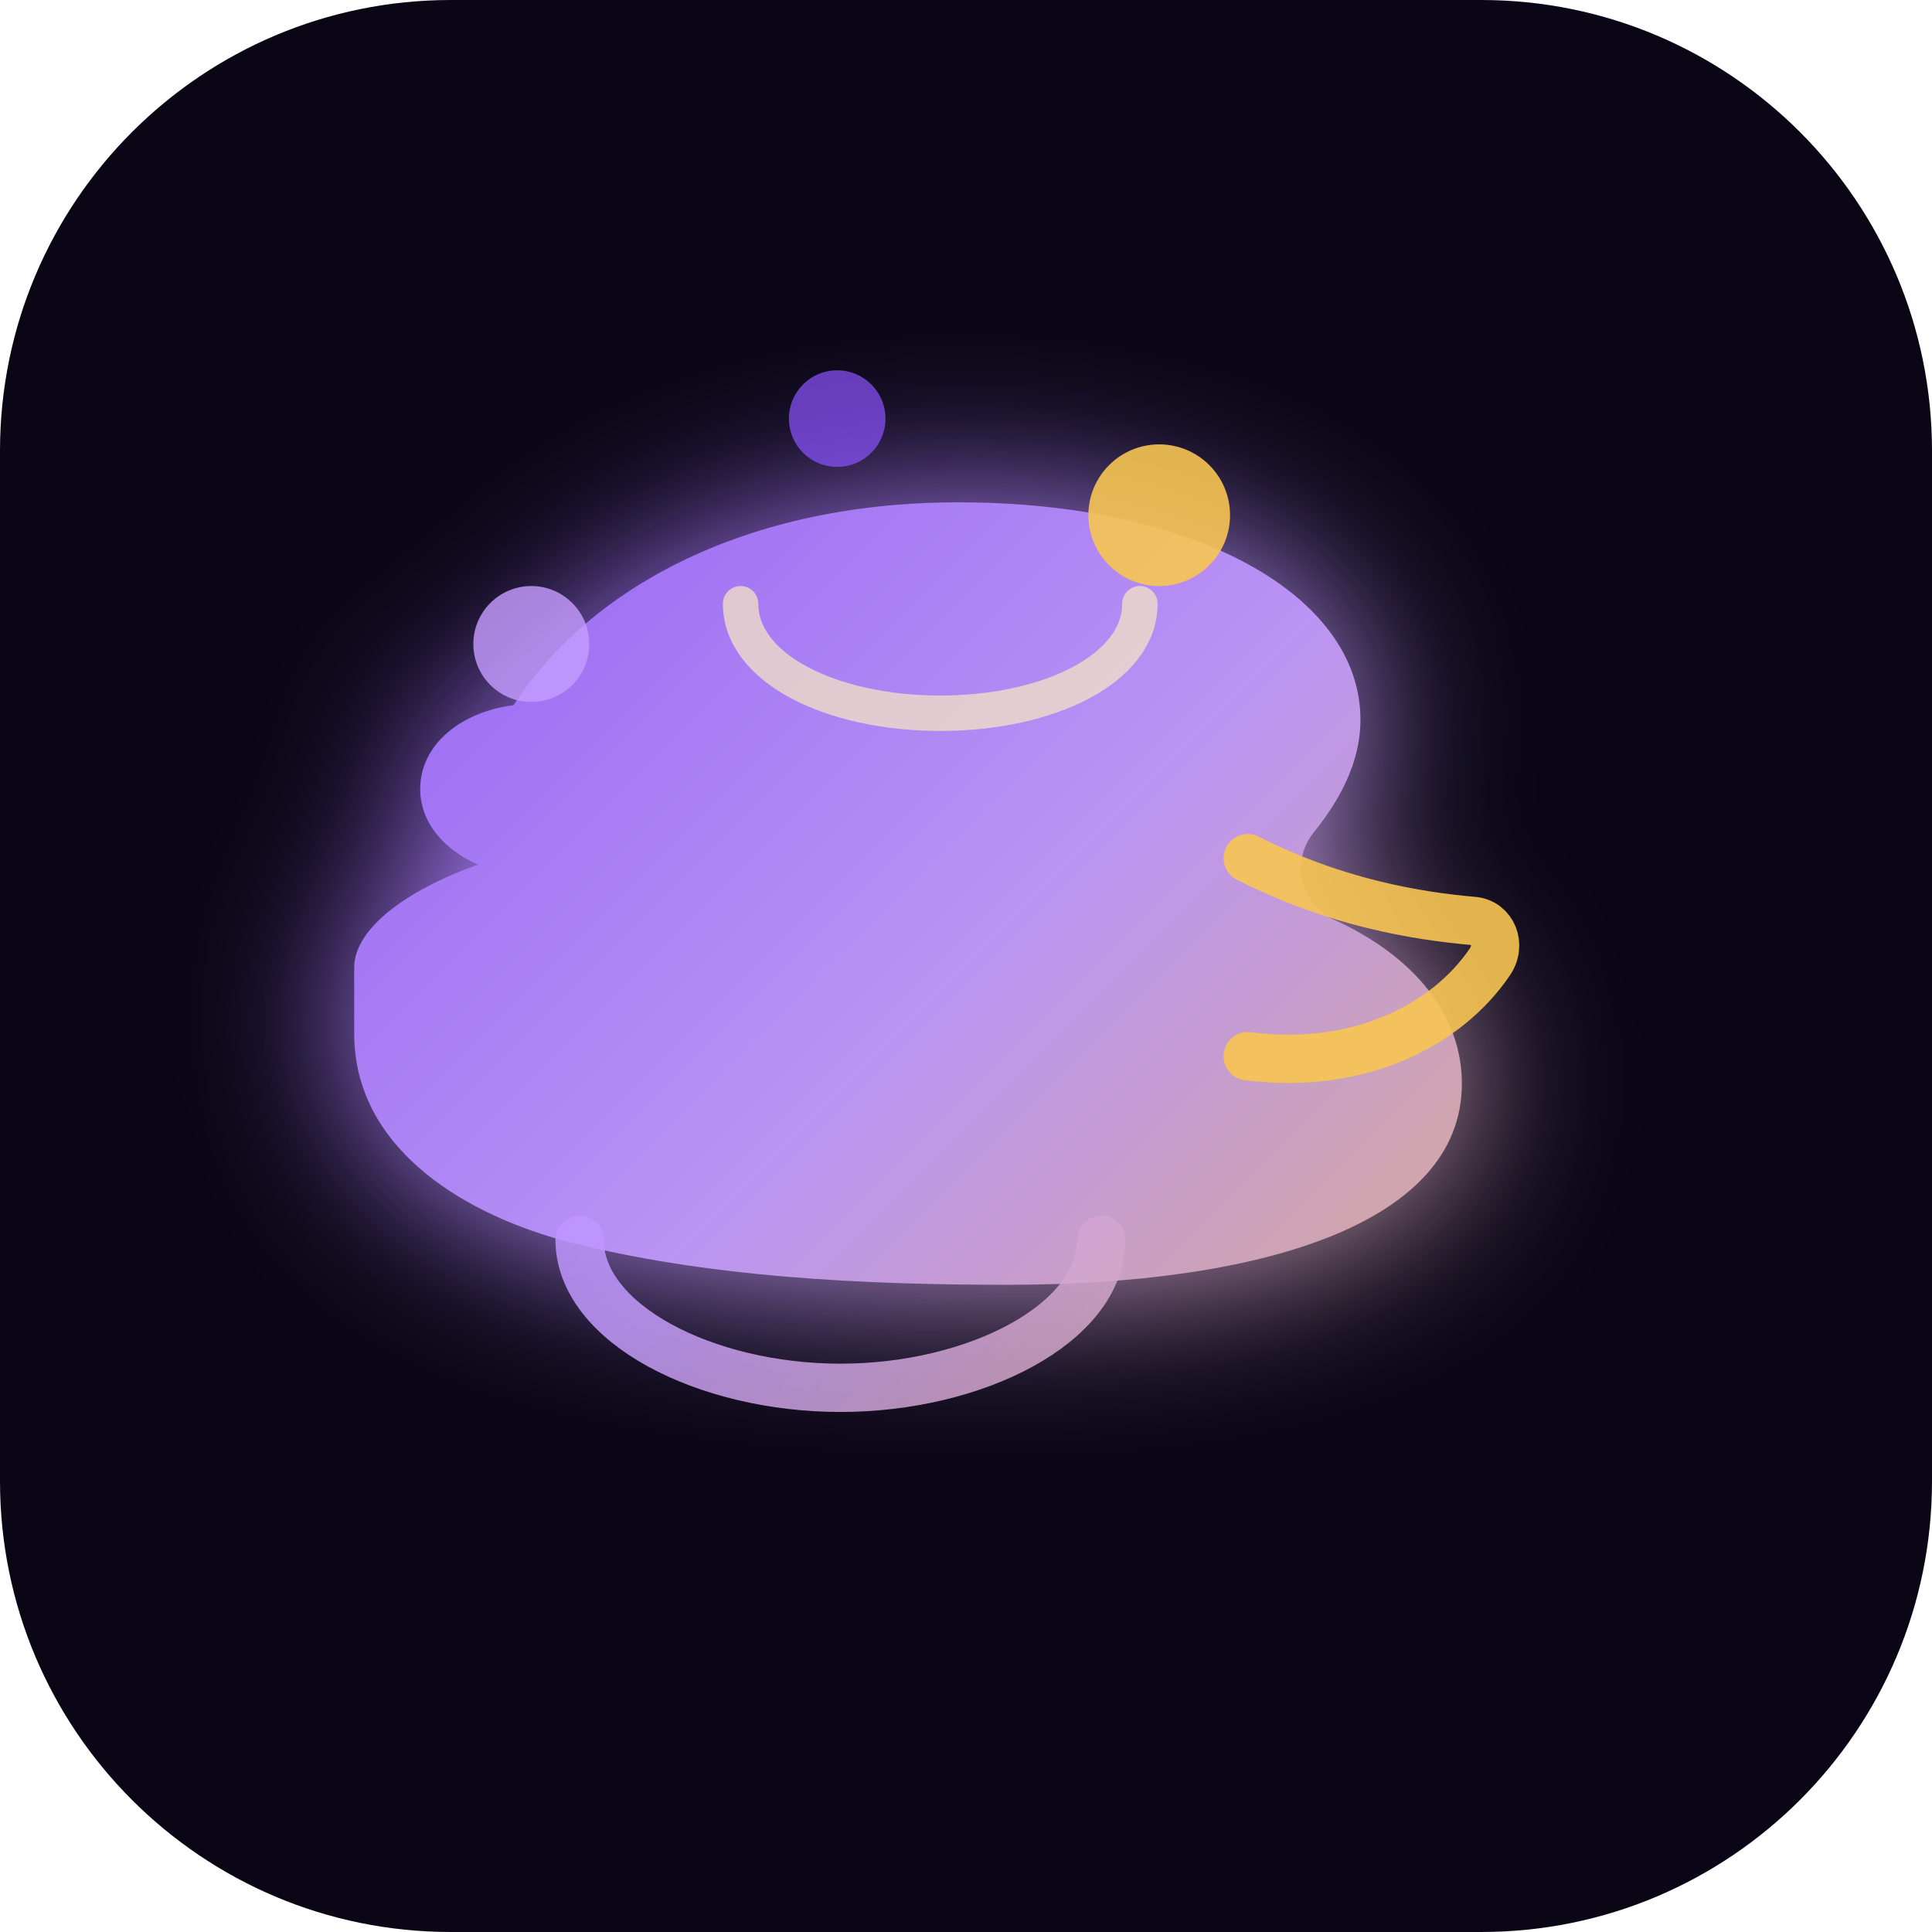
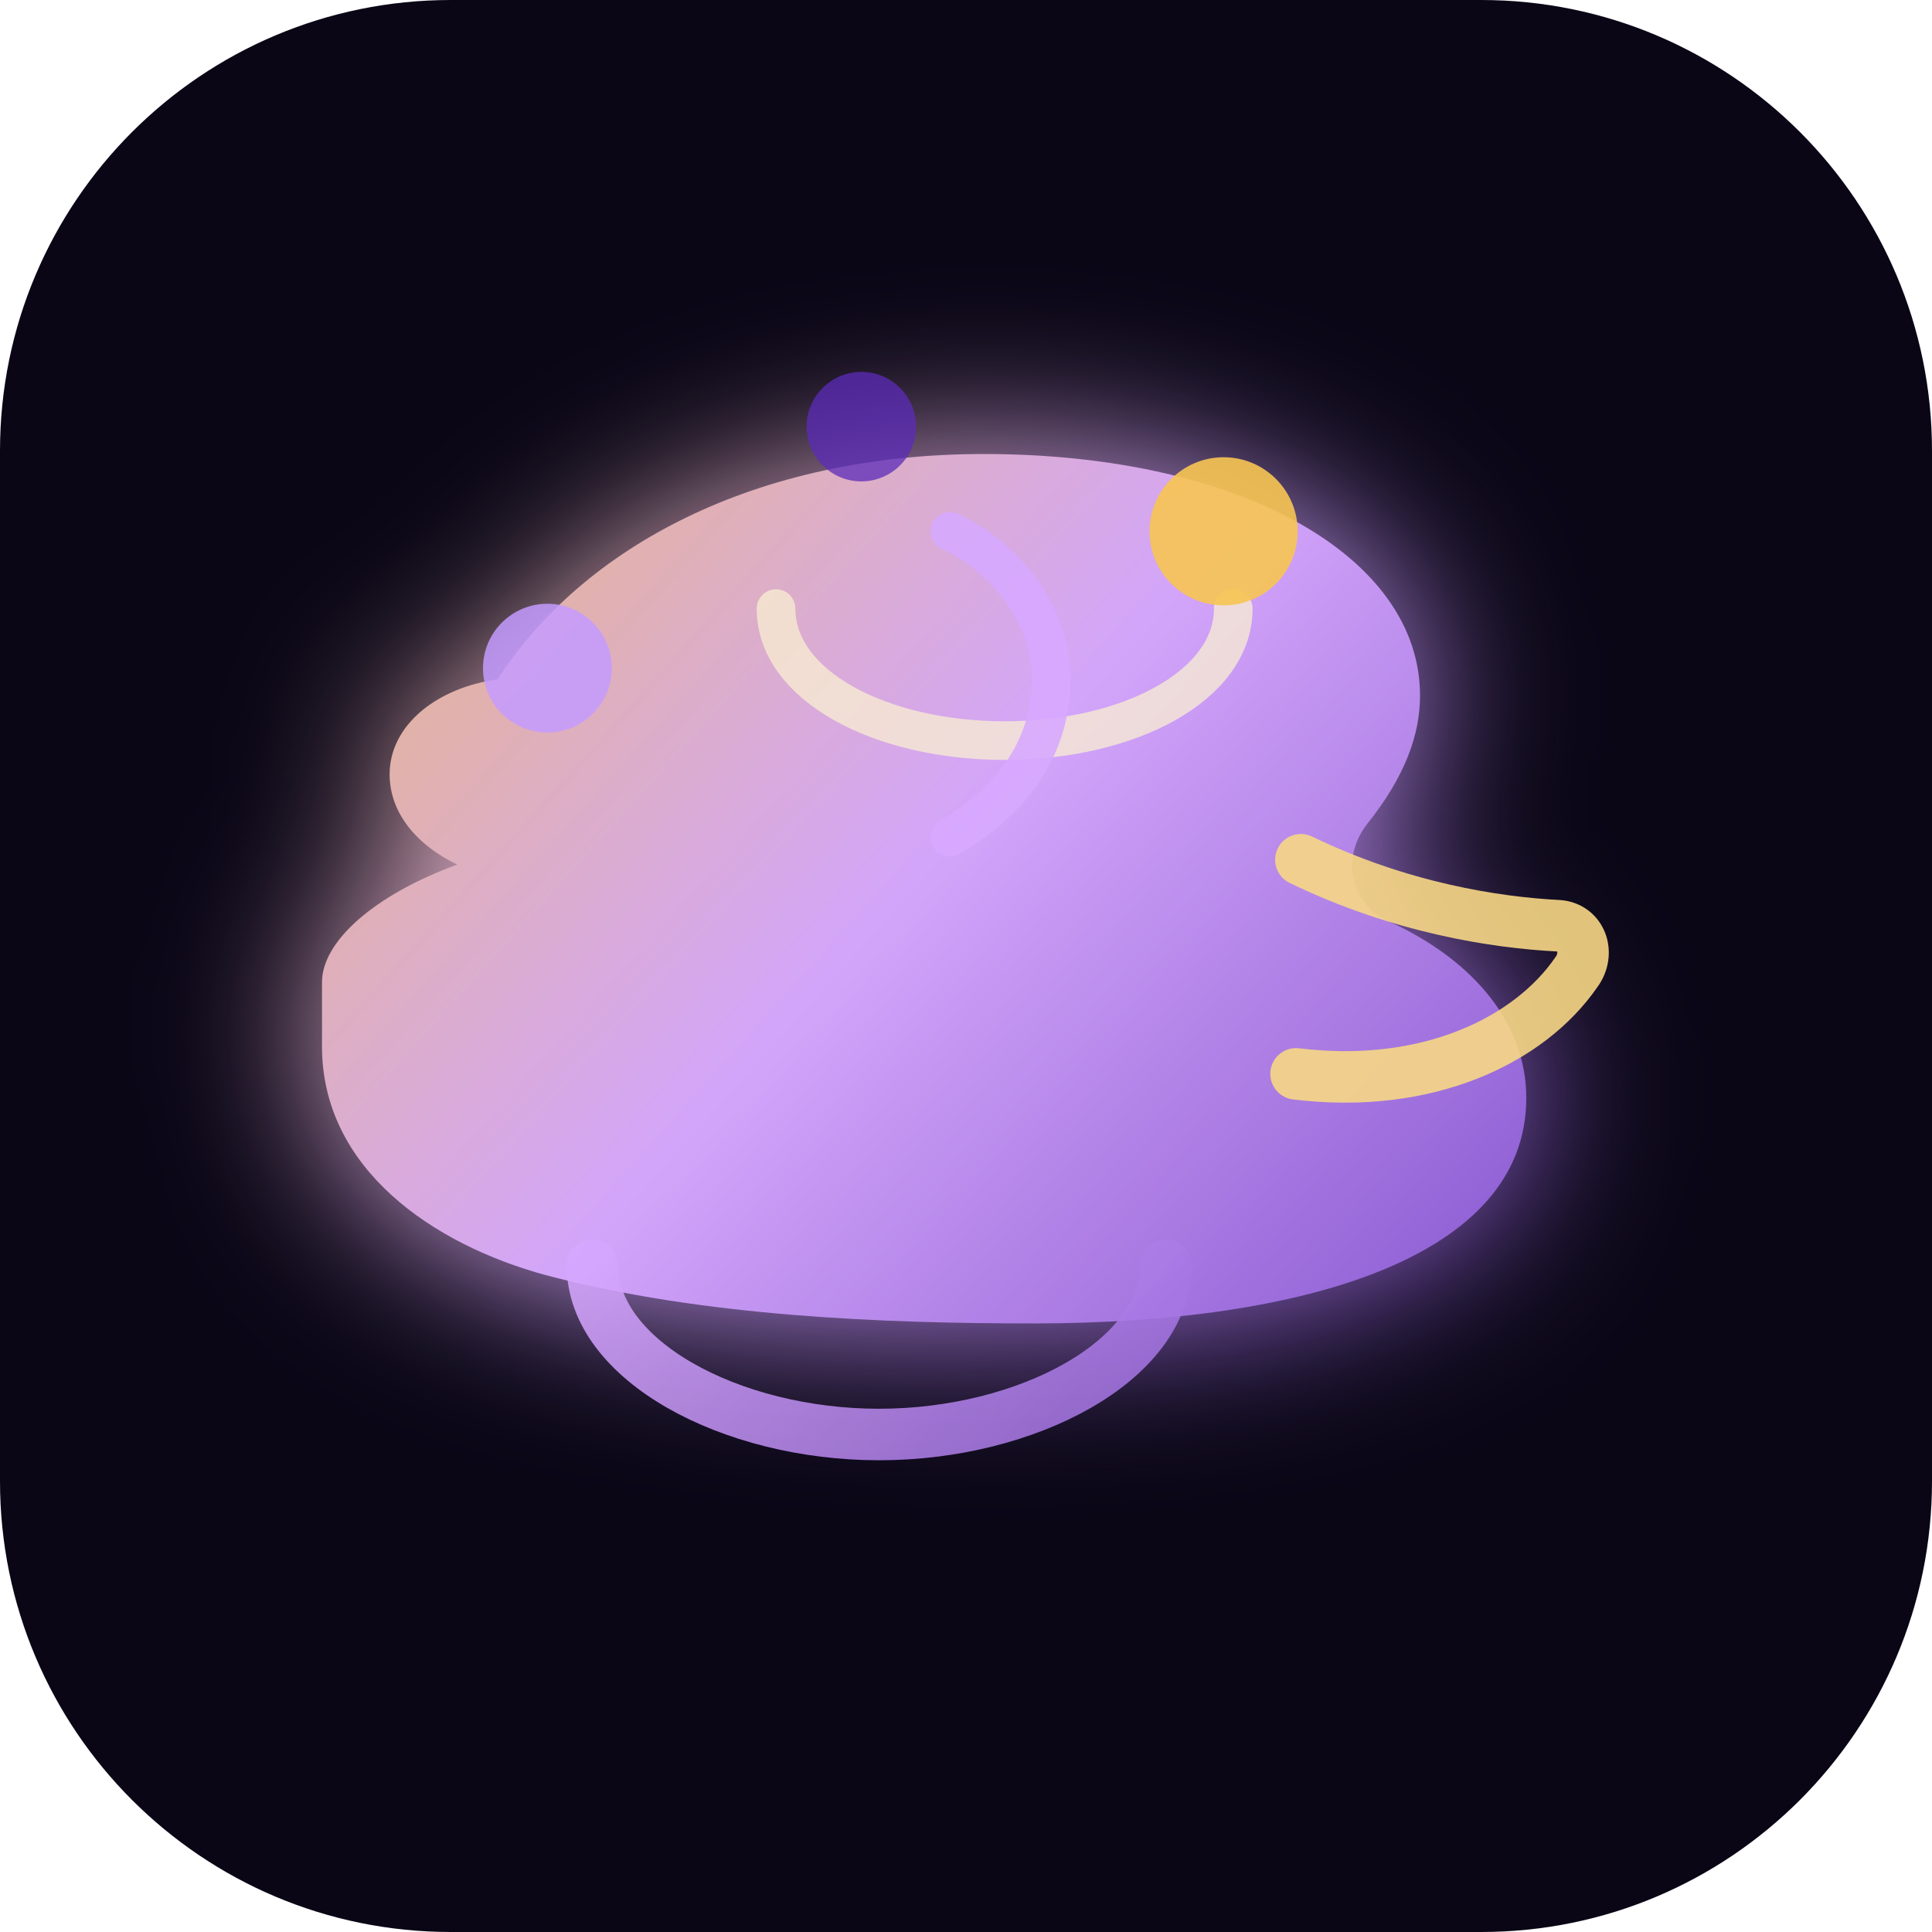
<svg xmlns="http://www.w3.org/2000/svg" width="1200" height="1200" viewBox="0 0 120 120" fill="none">
  <defs>
-     <linearGradient id="grad" x1="12" y1="12" x2="108" y2="108" gradientUnits="userSpaceOnUse">
-       <stop stop-color="#8C52FF" />
-       <stop offset="0.5" stop-color="#C49BFF" />
-       <stop offset="1" stop-color="#F7C552" />
+     <linearGradient id="grad" x1="10" y1="14" x2="112" y2="106" gradientUnits="userSpaceOnUse">
+       <stop stop-color="#F7C552" />
+       <stop offset="0.45" stop-color="#D7A8FF" />
+       <stop offset="1" stop-color="#5C2BBA" />
    </linearGradient>
    <filter id="shadow" x="-80%" y="-80%" width="260%" height="260%" color-interpolation-filters="sRGB">
      <feGaussianBlur in="SourceGraphic" stdDeviation="5" result="blur" />
      <feMerge>
        <feMergeNode in="blur" />
        <feMergeNode in="SourceGraphic" />
      </feMerge>
    </filter>
  </defs>
  <rect width="120" height="120" rx="28" fill="#0A0616" />
-   <path d="M22 64.2c0 6.9 6.4 11 12.8 12.8 9 2.4 19.3 2.8 27.8 2.8 15.5 0 28.2-3.7 28.2-12.5 0-4.2-2.9-7.9-8-10.2-2-1-2.7-3.5-1.2-5.4 2.1-2.6 2.9-4.9 2.9-7 0-7.7-10.2-13.5-25-13.5-13 0-22.8 5.2-27.6 12.6-3.2.4-5.8 2.4-5.8 5.2 0 2.1 1.5 3.8 3.6 4.7-4.5 1.6-7.7 4-7.7 6.4Z" fill="url(#grad)" filter="url(#shadow)" opacity="0.95" />
-   <path d="M77.5 53.3c5.5 2.8 10.6 3.6 14 3.9 1.2.1 1.8 1.5 1 2.6-2.6 3.8-8 6.7-15 5.8" stroke="#F7C552" stroke-width="3" stroke-linecap="round" opacity="0.9" />
-   <path d="M36 77c0 5.2 7.8 9.2 16.2 9.2S68.4 82.2 68.4 77" stroke="url(#grad)" stroke-width="3" stroke-linecap="round" opacity="0.85" />
-   <path d="M46 37.5c0 4 5.6 6.8 12.4 6.8S70.8 41.5 70.8 37.5" stroke="#F7E6C4" stroke-width="2.2" stroke-linecap="round" opacity="0.72" />
-   <circle cx="33" cy="40" r="3.6" fill="#C49BFF" opacity="0.82" />
-   <circle cx="72" cy="32" r="4.4" fill="#F7C552" opacity="0.9" />
-   <circle cx="52" cy="26" r="3" fill="#8C52FF" opacity="0.7" />
+   <path d="M20 65c0 7.6 6.9 12.3 13.9 14.2 9.8 2.6 21.2 3 30.3 3 16.8 0 30.6-4.1 30.6-14 0-4.5-3.1-8.5-8.6-11-2.2-1-3-3.8-1.3-6 2.4-3 3.3-5.6 3.3-8 0-8.6-11.1-15-27.1-15-14.2 0-24.9 5.8-30.2 14-3.7.5-6.7 2.8-6.7 5.9 0 2.4 1.7 4.4 4.2 5.6-5.2 1.9-8.4 4.8-8.4 7.3Z" fill="url(#grad)" filter="url(#shadow)" opacity="0.98" />
+   <path d="M80.8 53.4c6.2 3 12.1 3.9 16 4.1 1.4.1 2 1.7 1.1 2.9-2.9 4.2-9.2 7.3-17.4 6.3" stroke="#F7D785" stroke-width="3.2" stroke-linecap="round" opacity="0.9" />
+   <path d="M36.8 78.6c0 5.9 8.6 10.5 17.8 10.5 9.2 0 17.8-4.6 17.8-10.5" stroke="url(#grad)" stroke-width="3.2" stroke-linecap="round" opacity="0.87" />
+   <path d="M48.2 37.8c0 4.8 6.5 8.2 14.2 8.2 7.7 0 14.2-3.4 14.2-8.2" stroke="#F9EFD2" stroke-width="2.4" stroke-linecap="round" opacity="0.75" />
+   <path d="M59 33c4 1.9 6.3 5.7 6.3 9.1 0 4.1-2.2 7.5-6.3 9.9" stroke="#D7A8FF" stroke-width="2.4" stroke-linecap="round" opacity="0.9" />
+   <circle cx="34" cy="41.5" r="4" fill="#C49BFF" opacity="0.85" />
+   <circle cx="76" cy="33" r="4.6" fill="#F7C552" opacity="0.9" />
+   <circle cx="53.5" cy="26.5" r="3.4" fill="#5C2BBA" opacity="0.75" />
</svg>
